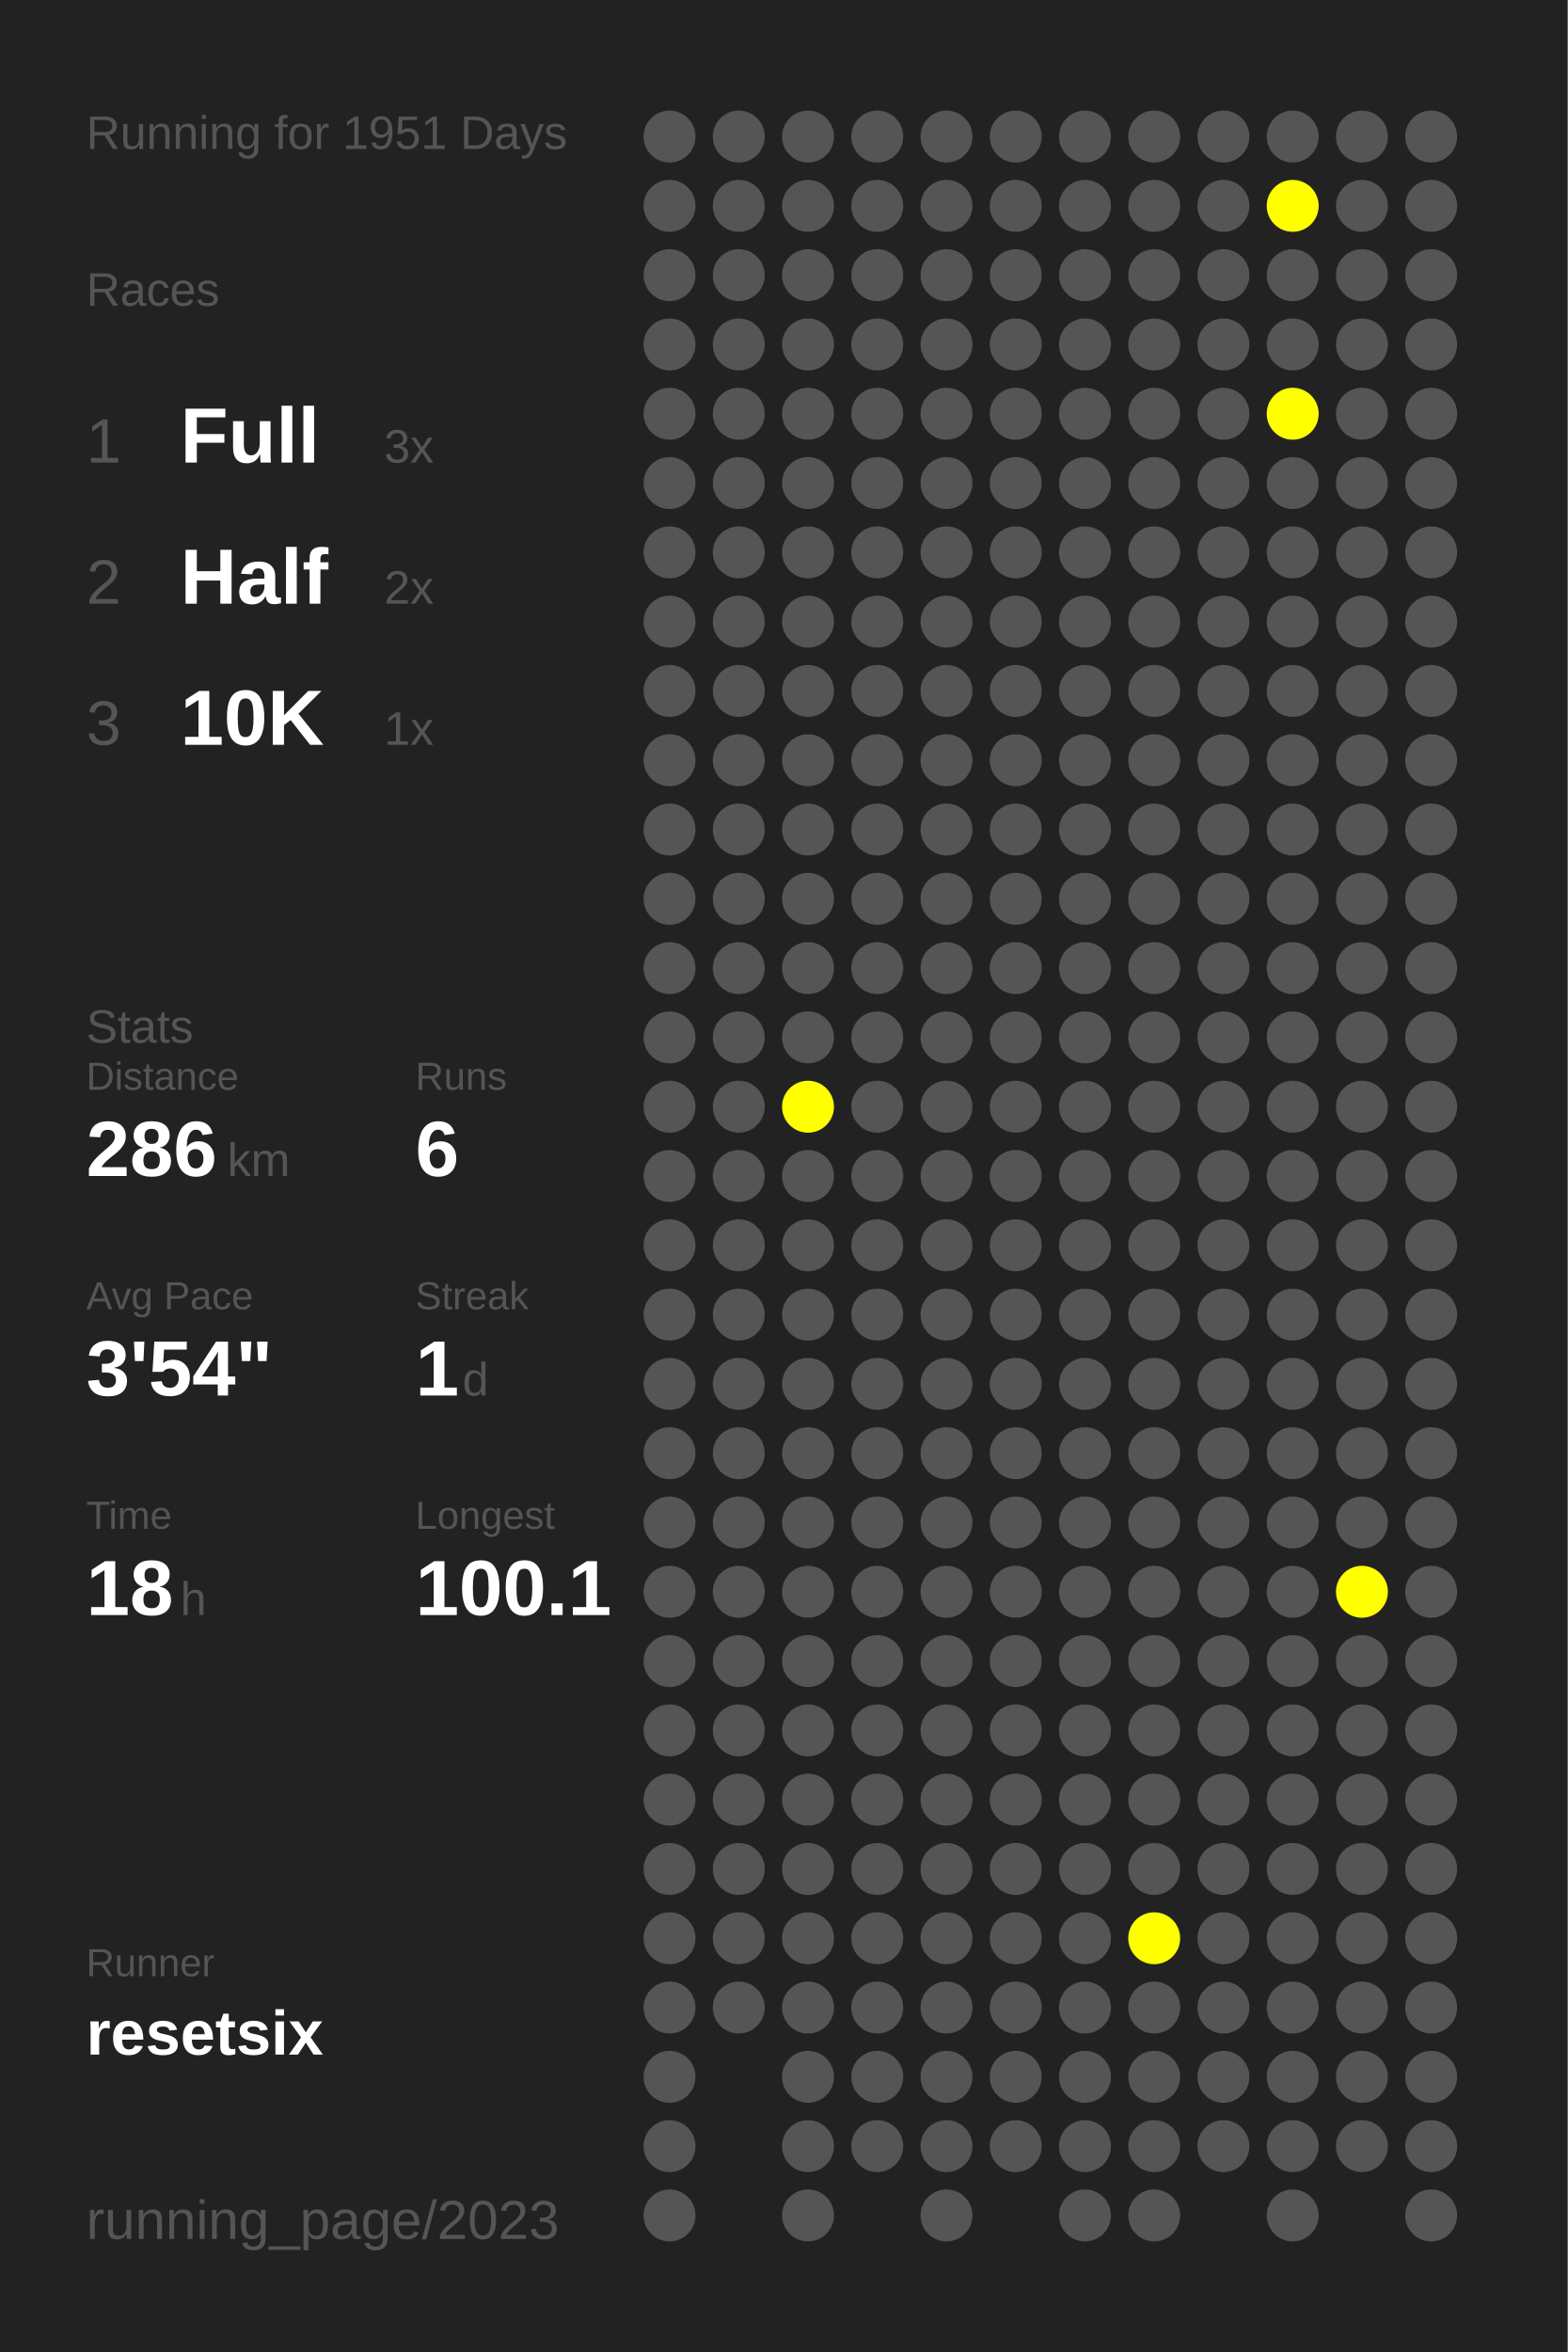
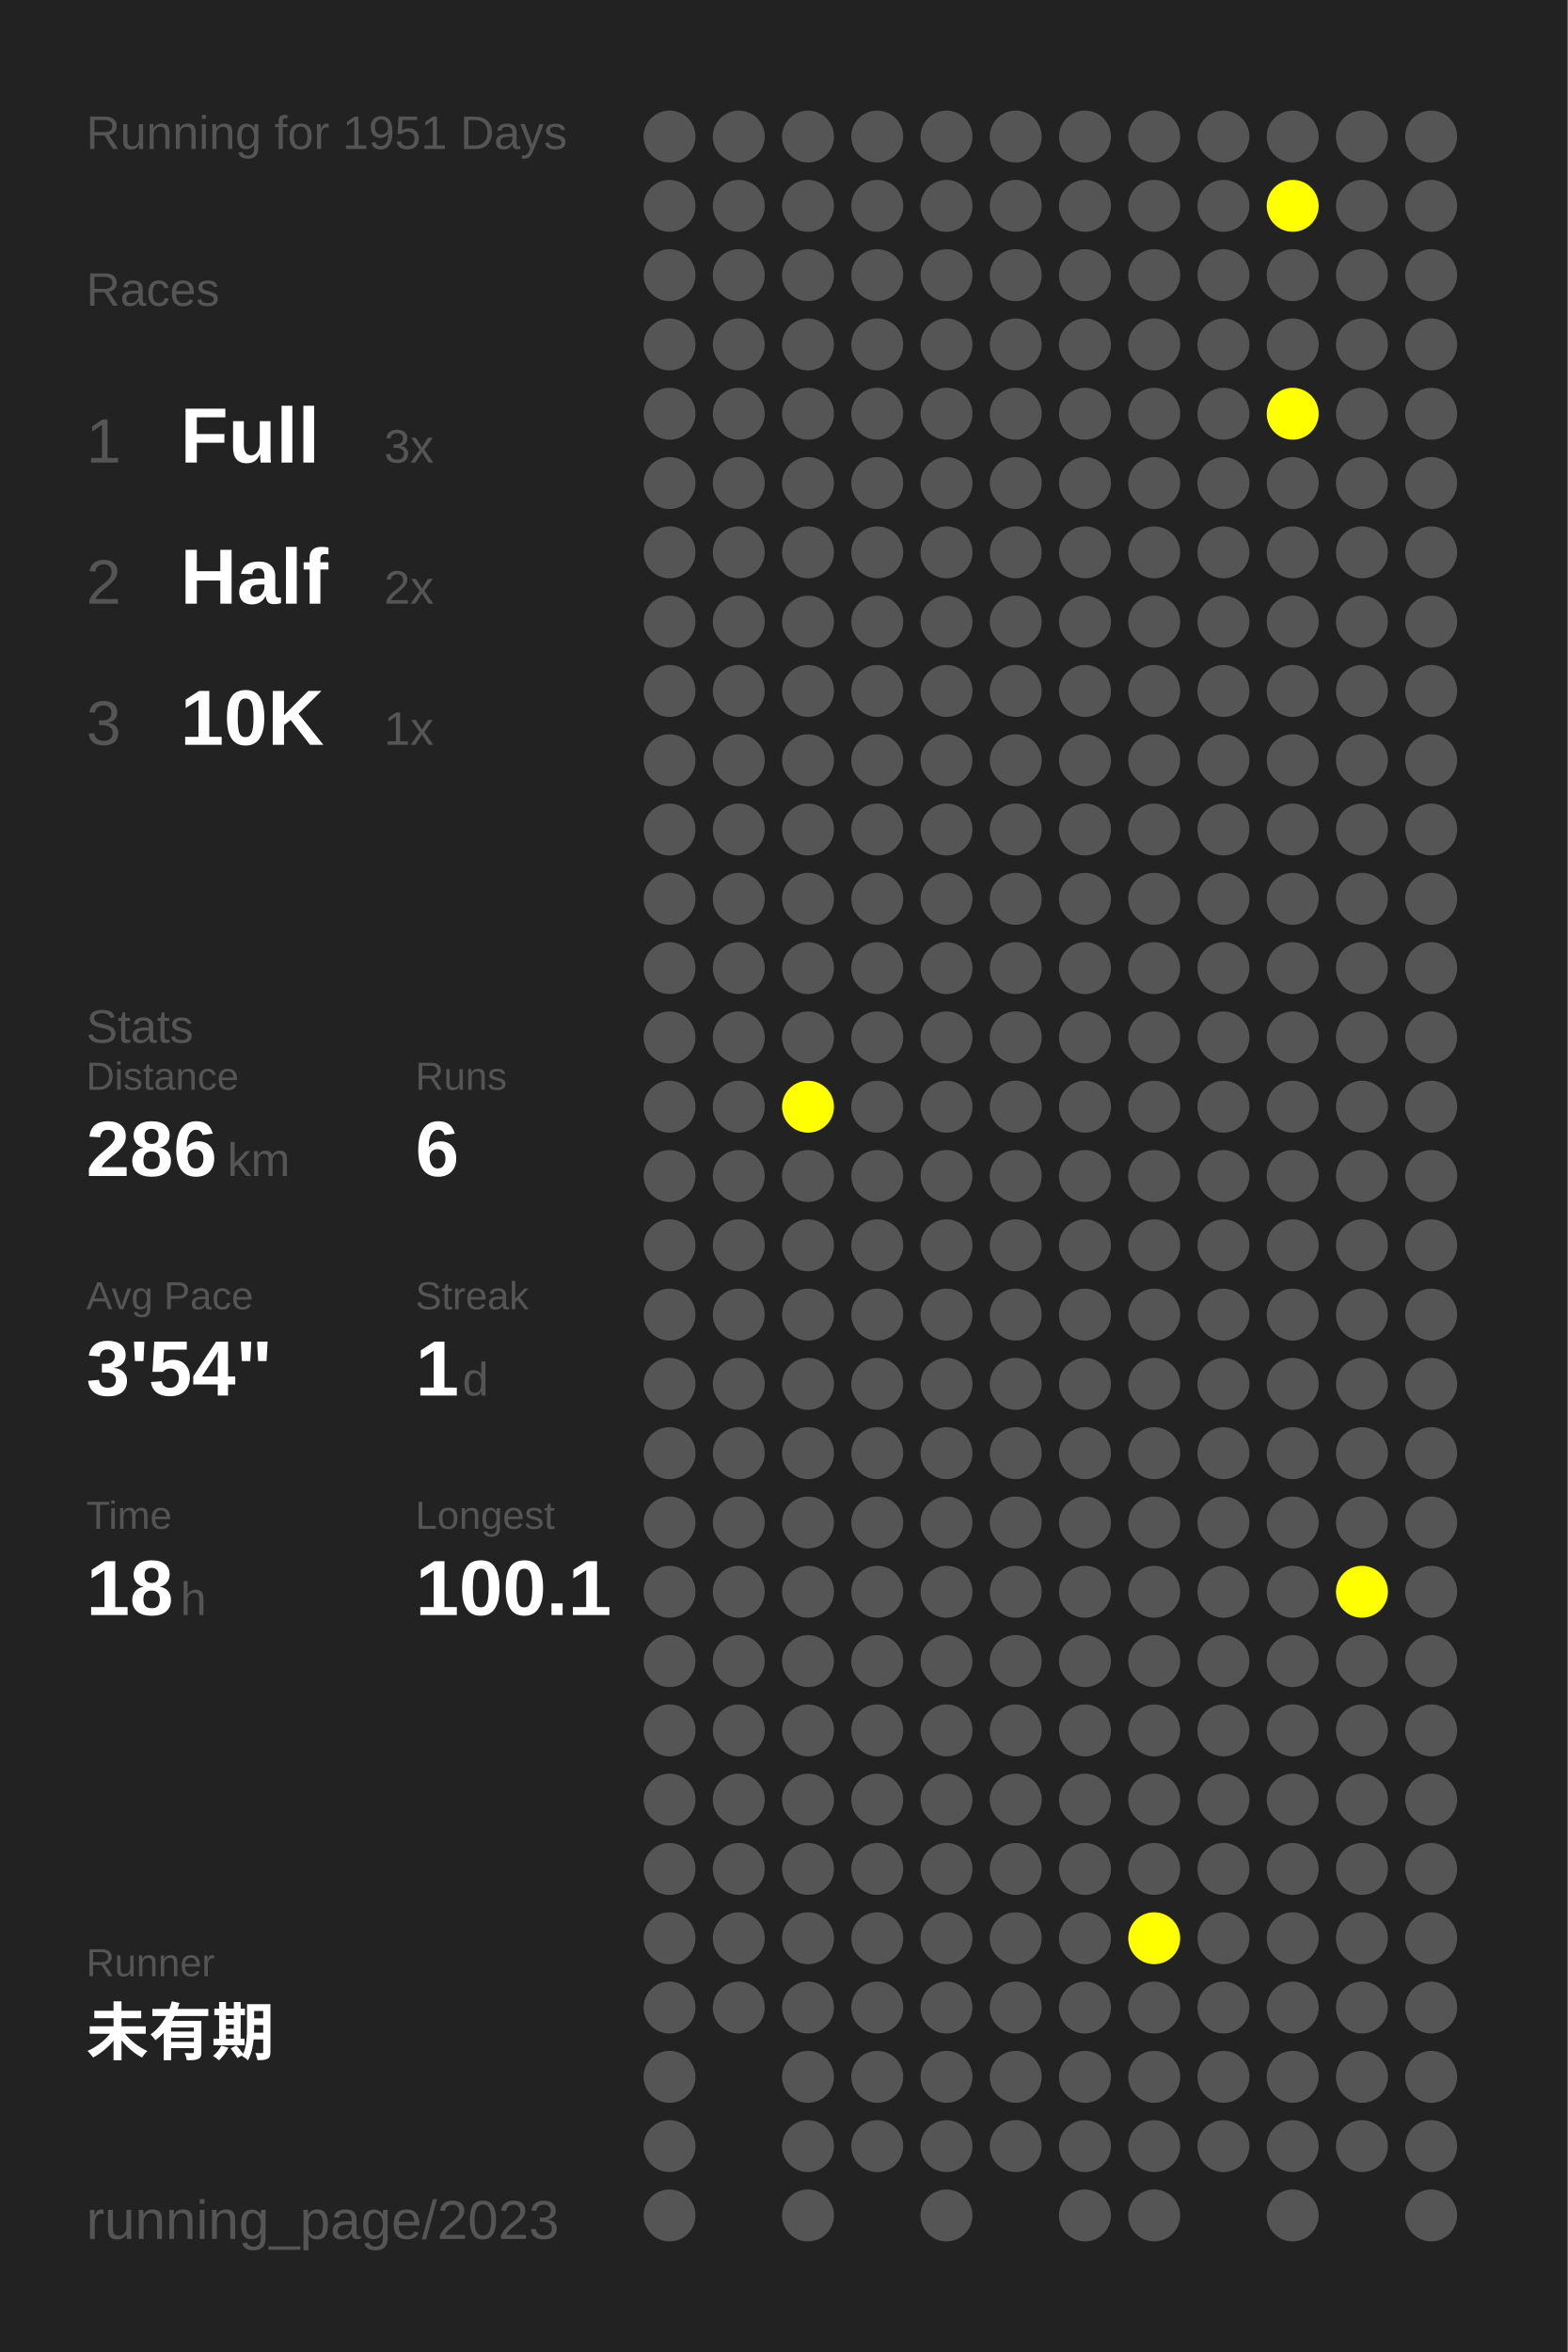
<svg xmlns="http://www.w3.org/2000/svg" baseProfile="full" height="300mm" version="1.1" viewBox="0,0,200,300" width="200mm">
  <defs />
  <rect fill="#222222" height="300" width="200" x="0" y="0" />
  <text fill="#555555" style="font-size:6px; font-family:Arial;" x="11" y="19">Running for 1951 Days</text>
  <text fill="#555555" style="font-size:6px; font-family:Arial;" x="11" y="39">Races</text>
  <text fill="#555555" style="font-size:8px; font-family:Arial;" x="11" y="59">1</text>
  <text fill="#FFFFFF" style="font-size:10px; font-family:Arial; font-weight:bold;" x="23" y="59">Full</text>
  <text fill="#555555" style="font-size:6px; font-family:Arial;" x="49" y="59">3x</text>
  <text fill="#555555" style="font-size:8px; font-family:Arial;" x="11" y="77">2</text>
  <text fill="#FFFFFF" style="font-size:10px; font-family:Arial; font-weight:bold;" x="23" y="77">Half</text>
  <text fill="#555555" style="font-size:6px; font-family:Arial;" x="49" y="77">2x</text>
  <text fill="#555555" style="font-size:8px; font-family:Arial;" x="11" y="95">3</text>
  <text fill="#FFFFFF" style="font-size:10px; font-family:Arial; font-weight:bold;" x="23" y="95">10K</text>
  <text fill="#555555" style="font-size:6px; font-family:Arial;" x="49" y="95">1x</text>
  <text fill="#555555" style="font-size:6px; font-family:Arial;" x="11" y="133">Stats</text>
  <text fill="#555555" style="font-size:5px; font-family:Arial;" x="11" y="139">Distance</text>
  <text fill="#FFFFFF" style="font-size:10px; font-family:Arial; font-weight:bold;" x="11" y="150">286</text>
  <text fill="#555555" style="font-size:6px; font-family:Arial;" x="29" y="150">km</text>
  <text fill="#555555" style="font-size:5px; font-family:Arial;" x="53" y="139">Runs</text>
  <text fill="#FFFFFF" style="font-size:10px; font-family:Arial; font-weight:bold;" x="53" y="150">6</text>
  <text fill="#555555" style="font-size:5px; font-family:Arial;" x="11" y="167">Avg Pace</text>
  <text fill="#FFFFFF" style="font-size:10px; font-family:Arial; font-weight:bold;" x="11" y="178">3'54"</text>
  <text fill="#555555" style="font-size:5px; font-family:Arial;" x="53" y="167">Streak</text>
  <text fill="#FFFFFF" style="font-size:10px; font-family:Arial; font-weight:bold;" x="53" y="178">1</text>
  <text fill="#555555" style="font-size:6px; font-family:Arial;" x="59" y="178">d</text>
  <text fill="#555555" style="font-size:5px; font-family:Arial;" x="11" y="195">Time</text>
  <text fill="#FFFFFF" style="font-size:10px; font-family:Arial; font-weight:bold;" x="11" y="206">18</text>
  <text fill="#555555" style="font-size:6px; font-family:Arial;" x="23" y="206">h</text>
  <text fill="#555555" style="font-size:5px; font-family:Arial;" x="53" y="195">Longest</text>
  <text fill="#FFFFFF" style="font-size:10px; font-family:Arial; font-weight:bold;" x="53" y="206">100.1</text>
  <text fill="#555555" style="font-size:5px; font-family:Arial;" x="11" y="252.065">Runner</text>
-   <text fill="#FFFFFF" style="font-size:8px; font-family:Arial; font-weight:bold;" x="11" y="262.065">resetsix</text>
+   <text fill="#FFFFFF" style="font-size:8px; font-family:Arial; font-weight:bold;" x="11" y="262.065">未有期</text>
  <text fill="#555555" style="font-size:7px; font-family:Arial;" x="11" y="285.581">running_page/2023</text>
  <circle cx="85.417" cy="17.419" fill="#555555" r="3.312" />
  <circle cx="85.417" cy="26.258" fill="#555555" r="3.312" />
  <circle cx="85.417" cy="35.097" fill="#555555" r="3.312" />
  <circle cx="85.417" cy="43.935" fill="#555555" r="3.312" />
  <circle cx="85.417" cy="52.774" fill="#555555" r="3.312" />
  <circle cx="85.417" cy="61.613" fill="#555555" r="3.312" />
  <circle cx="85.417" cy="70.452" fill="#555555" r="3.312" />
  <circle cx="85.417" cy="79.29" fill="#555555" r="3.312" />
  <circle cx="85.417" cy="88.129" fill="#555555" r="3.312" />
  <circle cx="85.417" cy="96.968" fill="#555555" r="3.312" />
  <circle cx="85.417" cy="105.806" fill="#555555" r="3.312" />
  <circle cx="85.417" cy="114.645" fill="#555555" r="3.312" />
  <circle cx="85.417" cy="123.484" fill="#555555" r="3.312" />
  <circle cx="85.417" cy="132.323" fill="#555555" r="3.312" />
  <circle cx="85.417" cy="141.161" fill="#555555" r="3.312" />
  <circle cx="85.417" cy="150" fill="#555555" r="3.312" />
  <circle cx="85.417" cy="158.839" fill="#555555" r="3.312" />
  <circle cx="85.417" cy="167.677" fill="#555555" r="3.312" />
  <circle cx="85.417" cy="176.516" fill="#555555" r="3.312" />
  <circle cx="85.417" cy="185.355" fill="#555555" r="3.312" />
  <circle cx="85.417" cy="194.194" fill="#555555" r="3.312" />
  <circle cx="85.417" cy="203.032" fill="#555555" r="3.312" />
  <circle cx="85.417" cy="211.871" fill="#555555" r="3.312" />
  <circle cx="85.417" cy="220.71" fill="#555555" r="3.312" />
  <circle cx="85.417" cy="229.548" fill="#555555" r="3.312" />
  <circle cx="85.417" cy="238.387" fill="#555555" r="3.312" />
  <circle cx="85.417" cy="247.226" fill="#555555" r="3.312" />
  <circle cx="85.417" cy="256.065" fill="#555555" r="3.312" />
  <circle cx="85.417" cy="264.903" fill="#555555" r="3.312" />
  <circle cx="85.417" cy="273.742" fill="#555555" r="3.312" />
  <circle cx="85.417" cy="282.581" fill="#555555" r="3.312" />
  <circle cx="94.25" cy="17.419" fill="#555555" r="3.312" />
  <circle cx="94.25" cy="26.258" fill="#555555" r="3.312" />
  <circle cx="94.25" cy="35.097" fill="#555555" r="3.312" />
  <circle cx="94.25" cy="43.935" fill="#555555" r="3.312" />
  <circle cx="94.25" cy="52.774" fill="#555555" r="3.312" />
  <circle cx="94.25" cy="61.613" fill="#555555" r="3.312" />
  <circle cx="94.25" cy="70.452" fill="#555555" r="3.312" />
  <circle cx="94.25" cy="79.29" fill="#555555" r="3.312" />
  <circle cx="94.25" cy="88.129" fill="#555555" r="3.312" />
  <circle cx="94.25" cy="96.968" fill="#555555" r="3.312" />
  <circle cx="94.25" cy="105.806" fill="#555555" r="3.312" />
  <circle cx="94.25" cy="114.645" fill="#555555" r="3.312" />
  <circle cx="94.25" cy="123.484" fill="#555555" r="3.312" />
  <circle cx="94.25" cy="132.323" fill="#555555" r="3.312" />
  <circle cx="94.25" cy="141.161" fill="#555555" r="3.312" />
  <circle cx="94.25" cy="150" fill="#555555" r="3.312" />
  <circle cx="94.25" cy="158.839" fill="#555555" r="3.312" />
  <circle cx="94.25" cy="167.677" fill="#555555" r="3.312" />
  <circle cx="94.25" cy="176.516" fill="#555555" r="3.312" />
  <circle cx="94.25" cy="185.355" fill="#555555" r="3.312" />
  <circle cx="94.25" cy="194.194" fill="#555555" r="3.312" />
  <circle cx="94.25" cy="203.032" fill="#555555" r="3.312" />
  <circle cx="94.25" cy="211.871" fill="#555555" r="3.312" />
  <circle cx="94.25" cy="220.71" fill="#555555" r="3.312" />
  <circle cx="94.25" cy="229.548" fill="#555555" r="3.312" />
  <circle cx="94.25" cy="238.387" fill="#555555" r="3.312" />
  <circle cx="94.25" cy="247.226" fill="#555555" r="3.312" />
  <circle cx="94.25" cy="256.065" fill="#555555" r="3.312" />
  <circle cx="103.083" cy="17.419" fill="#555555" r="3.312" />
  <circle cx="103.083" cy="26.258" fill="#555555" r="3.312" />
  <circle cx="103.083" cy="35.097" fill="#555555" r="3.312" />
  <circle cx="103.083" cy="43.935" fill="#555555" r="3.312" />
  <circle cx="103.083" cy="52.774" fill="#555555" r="3.312" />
  <circle cx="103.083" cy="61.613" fill="#555555" r="3.312" />
  <circle cx="103.083" cy="70.452" fill="#555555" r="3.312" />
  <circle cx="103.083" cy="79.29" fill="#555555" r="3.312" />
  <circle cx="103.083" cy="88.129" fill="#555555" r="3.312" />
  <circle cx="103.083" cy="96.968" fill="#555555" r="3.312" />
  <circle cx="103.083" cy="105.806" fill="#555555" r="3.312" />
  <circle cx="103.083" cy="114.645" fill="#555555" r="3.312" />
  <circle cx="103.083" cy="123.484" fill="#555555" r="3.312" />
  <circle cx="103.083" cy="132.323" fill="#555555" r="3.312" />
  <circle cx="103.083" cy="141.161" fill="#FFFF00" r="3.312" />
  <circle cx="103.083" cy="150" fill="#555555" r="3.312" />
  <circle cx="103.083" cy="158.839" fill="#555555" r="3.312" />
  <circle cx="103.083" cy="167.677" fill="#555555" r="3.312" />
  <circle cx="103.083" cy="176.516" fill="#555555" r="3.312" />
  <circle cx="103.083" cy="185.355" fill="#555555" r="3.312" />
  <circle cx="103.083" cy="194.194" fill="#555555" r="3.312" />
  <circle cx="103.083" cy="203.032" fill="#555555" r="3.312" />
  <circle cx="103.083" cy="211.871" fill="#555555" r="3.312" />
  <circle cx="103.083" cy="220.71" fill="#555555" r="3.312" />
  <circle cx="103.083" cy="229.548" fill="#555555" r="3.312" />
  <circle cx="103.083" cy="238.387" fill="#555555" r="3.312" />
  <circle cx="103.083" cy="247.226" fill="#555555" r="3.312" />
  <circle cx="103.083" cy="256.065" fill="#555555" r="3.312" />
  <circle cx="103.083" cy="264.903" fill="#555555" r="3.312" />
  <circle cx="103.083" cy="273.742" fill="#555555" r="3.312" />
  <circle cx="103.083" cy="282.581" fill="#555555" r="3.312" />
  <circle cx="111.917" cy="17.419" fill="#555555" r="3.312" />
  <circle cx="111.917" cy="26.258" fill="#555555" r="3.312" />
  <circle cx="111.917" cy="35.097" fill="#555555" r="3.312" />
  <circle cx="111.917" cy="43.935" fill="#555555" r="3.312" />
  <circle cx="111.917" cy="52.774" fill="#555555" r="3.312" />
  <circle cx="111.917" cy="61.613" fill="#555555" r="3.312" />
  <circle cx="111.917" cy="70.452" fill="#555555" r="3.312" />
  <circle cx="111.917" cy="79.29" fill="#555555" r="3.312" />
  <circle cx="111.917" cy="88.129" fill="#555555" r="3.312" />
  <circle cx="111.917" cy="96.968" fill="#555555" r="3.312" />
  <circle cx="111.917" cy="105.806" fill="#555555" r="3.312" />
  <circle cx="111.917" cy="114.645" fill="#555555" r="3.312" />
  <circle cx="111.917" cy="123.484" fill="#555555" r="3.312" />
  <circle cx="111.917" cy="132.323" fill="#555555" r="3.312" />
  <circle cx="111.917" cy="141.161" fill="#555555" r="3.312" />
  <circle cx="111.917" cy="150" fill="#555555" r="3.312" />
  <circle cx="111.917" cy="158.839" fill="#555555" r="3.312" />
  <circle cx="111.917" cy="167.677" fill="#555555" r="3.312" />
  <circle cx="111.917" cy="176.516" fill="#555555" r="3.312" />
  <circle cx="111.917" cy="185.355" fill="#555555" r="3.312" />
  <circle cx="111.917" cy="194.194" fill="#555555" r="3.312" />
  <circle cx="111.917" cy="203.032" fill="#555555" r="3.312" />
  <circle cx="111.917" cy="211.871" fill="#555555" r="3.312" />
  <circle cx="111.917" cy="220.71" fill="#555555" r="3.312" />
  <circle cx="111.917" cy="229.548" fill="#555555" r="3.312" />
  <circle cx="111.917" cy="238.387" fill="#555555" r="3.312" />
  <circle cx="111.917" cy="247.226" fill="#555555" r="3.312" />
  <circle cx="111.917" cy="256.065" fill="#555555" r="3.312" />
  <circle cx="111.917" cy="264.903" fill="#555555" r="3.312" />
  <circle cx="111.917" cy="273.742" fill="#555555" r="3.312" />
  <circle cx="120.75" cy="17.419" fill="#555555" r="3.312" />
  <circle cx="120.75" cy="26.258" fill="#555555" r="3.312" />
  <circle cx="120.75" cy="35.097" fill="#555555" r="3.312" />
  <circle cx="120.75" cy="43.935" fill="#555555" r="3.312" />
  <circle cx="120.75" cy="52.774" fill="#555555" r="3.312" />
  <circle cx="120.75" cy="61.613" fill="#555555" r="3.312" />
  <circle cx="120.75" cy="70.452" fill="#555555" r="3.312" />
  <circle cx="120.75" cy="79.29" fill="#555555" r="3.312" />
  <circle cx="120.75" cy="88.129" fill="#555555" r="3.312" />
  <circle cx="120.75" cy="96.968" fill="#555555" r="3.312" />
  <circle cx="120.75" cy="105.806" fill="#555555" r="3.312" />
  <circle cx="120.75" cy="114.645" fill="#555555" r="3.312" />
  <circle cx="120.75" cy="123.484" fill="#555555" r="3.312" />
  <circle cx="120.75" cy="132.323" fill="#555555" r="3.312" />
  <circle cx="120.75" cy="141.161" fill="#555555" r="3.312" />
  <circle cx="120.75" cy="150" fill="#555555" r="3.312" />
  <circle cx="120.75" cy="158.839" fill="#555555" r="3.312" />
  <circle cx="120.75" cy="167.677" fill="#555555" r="3.312" />
  <circle cx="120.75" cy="176.516" fill="#555555" r="3.312" />
  <circle cx="120.75" cy="185.355" fill="#555555" r="3.312" />
  <circle cx="120.75" cy="194.194" fill="#555555" r="3.312" />
  <circle cx="120.75" cy="203.032" fill="#555555" r="3.312" />
  <circle cx="120.75" cy="211.871" fill="#555555" r="3.312" />
  <circle cx="120.75" cy="220.71" fill="#555555" r="3.312" />
  <circle cx="120.75" cy="229.548" fill="#555555" r="3.312" />
  <circle cx="120.75" cy="238.387" fill="#555555" r="3.312" />
  <circle cx="120.75" cy="247.226" fill="#555555" r="3.312" />
  <circle cx="120.75" cy="256.065" fill="#555555" r="3.312" />
  <circle cx="120.75" cy="264.903" fill="#555555" r="3.312" />
  <circle cx="120.75" cy="273.742" fill="#555555" r="3.312" />
  <circle cx="120.75" cy="282.581" fill="#555555" r="3.312" />
  <circle cx="129.583" cy="17.419" fill="#555555" r="3.312" />
  <circle cx="129.583" cy="26.258" fill="#555555" r="3.312" />
  <circle cx="129.583" cy="35.097" fill="#555555" r="3.312" />
  <circle cx="129.583" cy="43.935" fill="#555555" r="3.312" />
  <circle cx="129.583" cy="52.774" fill="#555555" r="3.312" />
  <circle cx="129.583" cy="61.613" fill="#555555" r="3.312" />
  <circle cx="129.583" cy="70.452" fill="#555555" r="3.312" />
  <circle cx="129.583" cy="79.29" fill="#555555" r="3.312" />
  <circle cx="129.583" cy="88.129" fill="#555555" r="3.312" />
  <circle cx="129.583" cy="96.968" fill="#555555" r="3.312" />
  <circle cx="129.583" cy="105.806" fill="#555555" r="3.312" />
  <circle cx="129.583" cy="114.645" fill="#555555" r="3.312" />
  <circle cx="129.583" cy="123.484" fill="#555555" r="3.312" />
  <circle cx="129.583" cy="132.323" fill="#555555" r="3.312" />
  <circle cx="129.583" cy="141.161" fill="#555555" r="3.312" />
  <circle cx="129.583" cy="150" fill="#555555" r="3.312" />
  <circle cx="129.583" cy="158.839" fill="#555555" r="3.312" />
  <circle cx="129.583" cy="167.677" fill="#555555" r="3.312" />
  <circle cx="129.583" cy="176.516" fill="#555555" r="3.312" />
  <circle cx="129.583" cy="185.355" fill="#555555" r="3.312" />
  <circle cx="129.583" cy="194.194" fill="#555555" r="3.312" />
  <circle cx="129.583" cy="203.032" fill="#555555" r="3.312" />
  <circle cx="129.583" cy="211.871" fill="#555555" r="3.312" />
  <circle cx="129.583" cy="220.71" fill="#555555" r="3.312" />
  <circle cx="129.583" cy="229.548" fill="#555555" r="3.312" />
  <circle cx="129.583" cy="238.387" fill="#555555" r="3.312" />
  <circle cx="129.583" cy="247.226" fill="#555555" r="3.312" />
  <circle cx="129.583" cy="256.065" fill="#555555" r="3.312" />
  <circle cx="129.583" cy="264.903" fill="#555555" r="3.312" />
  <circle cx="129.583" cy="273.742" fill="#555555" r="3.312" />
  <circle cx="138.417" cy="17.419" fill="#555555" r="3.312" />
  <circle cx="138.417" cy="26.258" fill="#555555" r="3.312" />
  <circle cx="138.417" cy="35.097" fill="#555555" r="3.312" />
  <circle cx="138.417" cy="43.935" fill="#555555" r="3.312" />
  <circle cx="138.417" cy="52.774" fill="#555555" r="3.312" />
  <circle cx="138.417" cy="61.613" fill="#555555" r="3.312" />
  <circle cx="138.417" cy="70.452" fill="#555555" r="3.312" />
  <circle cx="138.417" cy="79.29" fill="#555555" r="3.312" />
  <circle cx="138.417" cy="88.129" fill="#555555" r="3.312" />
  <circle cx="138.417" cy="96.968" fill="#555555" r="3.312" />
  <circle cx="138.417" cy="105.806" fill="#555555" r="3.312" />
  <circle cx="138.417" cy="114.645" fill="#555555" r="3.312" />
  <circle cx="138.417" cy="123.484" fill="#555555" r="3.312" />
  <circle cx="138.417" cy="132.323" fill="#555555" r="3.312" />
  <circle cx="138.417" cy="141.161" fill="#555555" r="3.312" />
  <circle cx="138.417" cy="150" fill="#555555" r="3.312" />
  <circle cx="138.417" cy="158.839" fill="#555555" r="3.312" />
  <circle cx="138.417" cy="167.677" fill="#555555" r="3.312" />
  <circle cx="138.417" cy="176.516" fill="#555555" r="3.312" />
  <circle cx="138.417" cy="185.355" fill="#555555" r="3.312" />
  <circle cx="138.417" cy="194.194" fill="#555555" r="3.312" />
  <circle cx="138.417" cy="203.032" fill="#555555" r="3.312" />
  <circle cx="138.417" cy="211.871" fill="#555555" r="3.312" />
  <circle cx="138.417" cy="220.71" fill="#555555" r="3.312" />
  <circle cx="138.417" cy="229.548" fill="#555555" r="3.312" />
  <circle cx="138.417" cy="238.387" fill="#555555" r="3.312" />
  <circle cx="138.417" cy="247.226" fill="#555555" r="3.312" />
  <circle cx="138.417" cy="256.065" fill="#555555" r="3.312" />
  <circle cx="138.417" cy="264.903" fill="#555555" r="3.312" />
  <circle cx="138.417" cy="273.742" fill="#555555" r="3.312" />
  <circle cx="138.417" cy="282.581" fill="#555555" r="3.312" />
  <circle cx="147.25" cy="17.419" fill="#555555" r="3.312" />
  <circle cx="147.25" cy="26.258" fill="#555555" r="3.312" />
  <circle cx="147.25" cy="35.097" fill="#555555" r="3.312" />
  <circle cx="147.25" cy="43.935" fill="#555555" r="3.312" />
  <circle cx="147.25" cy="52.774" fill="#555555" r="3.312" />
  <circle cx="147.25" cy="61.613" fill="#555555" r="3.312" />
  <circle cx="147.25" cy="70.452" fill="#555555" r="3.312" />
  <circle cx="147.25" cy="79.29" fill="#555555" r="3.312" />
  <circle cx="147.25" cy="88.129" fill="#555555" r="3.312" />
  <circle cx="147.25" cy="96.968" fill="#555555" r="3.312" />
  <circle cx="147.25" cy="105.806" fill="#555555" r="3.312" />
  <circle cx="147.25" cy="114.645" fill="#555555" r="3.312" />
  <circle cx="147.25" cy="123.484" fill="#555555" r="3.312" />
  <circle cx="147.25" cy="132.323" fill="#555555" r="3.312" />
  <circle cx="147.25" cy="141.161" fill="#555555" r="3.312" />
  <circle cx="147.25" cy="150" fill="#555555" r="3.312" />
  <circle cx="147.25" cy="158.839" fill="#555555" r="3.312" />
  <circle cx="147.25" cy="167.677" fill="#555555" r="3.312" />
  <circle cx="147.25" cy="176.516" fill="#555555" r="3.312" />
  <circle cx="147.25" cy="185.355" fill="#555555" r="3.312" />
  <circle cx="147.25" cy="194.194" fill="#555555" r="3.312" />
  <circle cx="147.25" cy="203.032" fill="#555555" r="3.312" />
  <circle cx="147.25" cy="211.871" fill="#555555" r="3.312" />
  <circle cx="147.25" cy="220.71" fill="#555555" r="3.312" />
  <circle cx="147.25" cy="229.548" fill="#555555" r="3.312" />
  <circle cx="147.25" cy="238.387" fill="#555555" r="3.312" />
  <circle cx="147.25" cy="247.226" fill="#FFFF00" r="3.312" />
  <circle cx="147.25" cy="256.065" fill="#555555" r="3.312" />
  <circle cx="147.25" cy="264.903" fill="#555555" r="3.312" />
  <circle cx="147.25" cy="273.742" fill="#555555" r="3.312" />
  <circle cx="147.25" cy="282.581" fill="#555555" r="3.312" />
  <circle cx="156.083" cy="17.419" fill="#555555" r="3.312" />
  <circle cx="156.083" cy="26.258" fill="#555555" r="3.312" />
  <circle cx="156.083" cy="35.097" fill="#555555" r="3.312" />
  <circle cx="156.083" cy="43.935" fill="#555555" r="3.312" />
  <circle cx="156.083" cy="52.774" fill="#555555" r="3.312" />
  <circle cx="156.083" cy="61.613" fill="#555555" r="3.312" />
  <circle cx="156.083" cy="70.452" fill="#555555" r="3.312" />
  <circle cx="156.083" cy="79.29" fill="#555555" r="3.312" />
  <circle cx="156.083" cy="88.129" fill="#555555" r="3.312" />
  <circle cx="156.083" cy="96.968" fill="#555555" r="3.312" />
  <circle cx="156.083" cy="105.806" fill="#555555" r="3.312" />
  <circle cx="156.083" cy="114.645" fill="#555555" r="3.312" />
  <circle cx="156.083" cy="123.484" fill="#555555" r="3.312" />
  <circle cx="156.083" cy="132.323" fill="#555555" r="3.312" />
  <circle cx="156.083" cy="141.161" fill="#555555" r="3.312" />
  <circle cx="156.083" cy="150" fill="#555555" r="3.312" />
  <circle cx="156.083" cy="158.839" fill="#555555" r="3.312" />
  <circle cx="156.083" cy="167.677" fill="#555555" r="3.312" />
  <circle cx="156.083" cy="176.516" fill="#555555" r="3.312" />
  <circle cx="156.083" cy="185.355" fill="#555555" r="3.312" />
  <circle cx="156.083" cy="194.194" fill="#555555" r="3.312" />
  <circle cx="156.083" cy="203.032" fill="#555555" r="3.312" />
  <circle cx="156.083" cy="211.871" fill="#555555" r="3.312" />
  <circle cx="156.083" cy="220.71" fill="#555555" r="3.312" />
  <circle cx="156.083" cy="229.548" fill="#555555" r="3.312" />
  <circle cx="156.083" cy="238.387" fill="#555555" r="3.312" />
  <circle cx="156.083" cy="247.226" fill="#555555" r="3.312" />
  <circle cx="156.083" cy="256.065" fill="#555555" r="3.312" />
  <circle cx="156.083" cy="264.903" fill="#555555" r="3.312" />
  <circle cx="156.083" cy="273.742" fill="#555555" r="3.312" />
  <circle cx="164.917" cy="17.419" fill="#555555" r="3.312" />
  <circle cx="164.917" cy="26.258" fill="#FFFF00" r="3.312" />
  <circle cx="164.917" cy="35.097" fill="#555555" r="3.312" />
  <circle cx="164.917" cy="43.935" fill="#555555" r="3.312" />
  <circle cx="164.917" cy="52.774" fill="#FFFF00" r="3.312" />
  <circle cx="164.917" cy="61.613" fill="#555555" r="3.312" />
  <circle cx="164.917" cy="70.452" fill="#555555" r="3.312" />
  <circle cx="164.917" cy="79.29" fill="#555555" r="3.312" />
  <circle cx="164.917" cy="88.129" fill="#555555" r="3.312" />
  <circle cx="164.917" cy="96.968" fill="#555555" r="3.312" />
  <circle cx="164.917" cy="105.806" fill="#555555" r="3.312" />
  <circle cx="164.917" cy="114.645" fill="#555555" r="3.312" />
  <circle cx="164.917" cy="123.484" fill="#555555" r="3.312" />
  <circle cx="164.917" cy="132.323" fill="#555555" r="3.312" />
  <circle cx="164.917" cy="141.161" fill="#555555" r="3.312" />
  <circle cx="164.917" cy="150" fill="#555555" r="3.312" />
  <circle cx="164.917" cy="158.839" fill="#555555" r="3.312" />
  <circle cx="164.917" cy="167.677" fill="#555555" r="3.312" />
  <circle cx="164.917" cy="176.516" fill="#555555" r="3.312" />
  <circle cx="164.917" cy="185.355" fill="#555555" r="3.312" />
  <circle cx="164.917" cy="194.194" fill="#555555" r="3.312" />
  <circle cx="164.917" cy="203.032" fill="#555555" r="3.312" />
  <circle cx="164.917" cy="211.871" fill="#555555" r="3.312" />
  <circle cx="164.917" cy="220.71" fill="#555555" r="3.312" />
  <circle cx="164.917" cy="229.548" fill="#555555" r="3.312" />
  <circle cx="164.917" cy="238.387" fill="#555555" r="3.312" />
  <circle cx="164.917" cy="247.226" fill="#555555" r="3.312" />
  <circle cx="164.917" cy="256.065" fill="#555555" r="3.312" />
  <circle cx="164.917" cy="264.903" fill="#555555" r="3.312" />
  <circle cx="164.917" cy="273.742" fill="#555555" r="3.312" />
  <circle cx="164.917" cy="282.581" fill="#555555" r="3.312" />
  <circle cx="173.75" cy="17.419" fill="#555555" r="3.312" />
  <circle cx="173.75" cy="26.258" fill="#555555" r="3.312" />
  <circle cx="173.75" cy="35.097" fill="#555555" r="3.312" />
  <circle cx="173.75" cy="43.935" fill="#555555" r="3.312" />
  <circle cx="173.75" cy="52.774" fill="#555555" r="3.312" />
  <circle cx="173.75" cy="61.613" fill="#555555" r="3.312" />
  <circle cx="173.75" cy="70.452" fill="#555555" r="3.312" />
  <circle cx="173.75" cy="79.29" fill="#555555" r="3.312" />
  <circle cx="173.75" cy="88.129" fill="#555555" r="3.312" />
  <circle cx="173.75" cy="96.968" fill="#555555" r="3.312" />
  <circle cx="173.75" cy="105.806" fill="#555555" r="3.312" />
  <circle cx="173.75" cy="114.645" fill="#555555" r="3.312" />
  <circle cx="173.75" cy="123.484" fill="#555555" r="3.312" />
  <circle cx="173.75" cy="132.323" fill="#555555" r="3.312" />
  <circle cx="173.75" cy="141.161" fill="#555555" r="3.312" />
  <circle cx="173.75" cy="150" fill="#555555" r="3.312" />
  <circle cx="173.75" cy="158.839" fill="#555555" r="3.312" />
  <circle cx="173.75" cy="167.677" fill="#555555" r="3.312" />
  <circle cx="173.75" cy="176.516" fill="#555555" r="3.312" />
  <circle cx="173.75" cy="185.355" fill="#555555" r="3.312" />
  <circle cx="173.75" cy="194.194" fill="#555555" r="3.312" />
  <circle cx="173.75" cy="203.032" fill="#FFFF00" r="3.312" />
  <circle cx="173.75" cy="211.871" fill="#555555" r="3.312" />
  <circle cx="173.75" cy="220.71" fill="#555555" r="3.312" />
  <circle cx="173.75" cy="229.548" fill="#555555" r="3.312" />
  <circle cx="173.75" cy="238.387" fill="#555555" r="3.312" />
  <circle cx="173.75" cy="247.226" fill="#555555" r="3.312" />
  <circle cx="173.75" cy="256.065" fill="#555555" r="3.312" />
  <circle cx="173.75" cy="264.903" fill="#555555" r="3.312" />
  <circle cx="173.75" cy="273.742" fill="#555555" r="3.312" />
  <circle cx="182.583" cy="17.419" fill="#555555" r="3.312" />
  <circle cx="182.583" cy="26.258" fill="#555555" r="3.312" />
  <circle cx="182.583" cy="35.097" fill="#555555" r="3.312" />
  <circle cx="182.583" cy="43.935" fill="#555555" r="3.312" />
  <circle cx="182.583" cy="52.774" fill="#555555" r="3.312" />
  <circle cx="182.583" cy="61.613" fill="#555555" r="3.312" />
  <circle cx="182.583" cy="70.452" fill="#555555" r="3.312" />
  <circle cx="182.583" cy="79.29" fill="#555555" r="3.312" />
  <circle cx="182.583" cy="88.129" fill="#555555" r="3.312" />
  <circle cx="182.583" cy="96.968" fill="#555555" r="3.312" />
  <circle cx="182.583" cy="105.806" fill="#555555" r="3.312" />
  <circle cx="182.583" cy="114.645" fill="#555555" r="3.312" />
  <circle cx="182.583" cy="123.484" fill="#555555" r="3.312" />
  <circle cx="182.583" cy="132.323" fill="#555555" r="3.312" />
  <circle cx="182.583" cy="141.161" fill="#555555" r="3.312" />
  <circle cx="182.583" cy="150" fill="#555555" r="3.312" />
  <circle cx="182.583" cy="158.839" fill="#555555" r="3.312" />
  <circle cx="182.583" cy="167.677" fill="#555555" r="3.312" />
  <circle cx="182.583" cy="176.516" fill="#555555" r="3.312" />
  <circle cx="182.583" cy="185.355" fill="#555555" r="3.312" />
  <circle cx="182.583" cy="194.194" fill="#555555" r="3.312" />
  <circle cx="182.583" cy="203.032" fill="#555555" r="3.312" />
  <circle cx="182.583" cy="211.871" fill="#555555" r="3.312" />
  <circle cx="182.583" cy="220.71" fill="#555555" r="3.312" />
  <circle cx="182.583" cy="229.548" fill="#555555" r="3.312" />
  <circle cx="182.583" cy="238.387" fill="#555555" r="3.312" />
  <circle cx="182.583" cy="247.226" fill="#555555" r="3.312" />
  <circle cx="182.583" cy="256.065" fill="#555555" r="3.312" />
  <circle cx="182.583" cy="264.903" fill="#555555" r="3.312" />
  <circle cx="182.583" cy="273.742" fill="#555555" r="3.312" />
  <circle cx="182.583" cy="282.581" fill="#555555" r="3.312" />
</svg>
